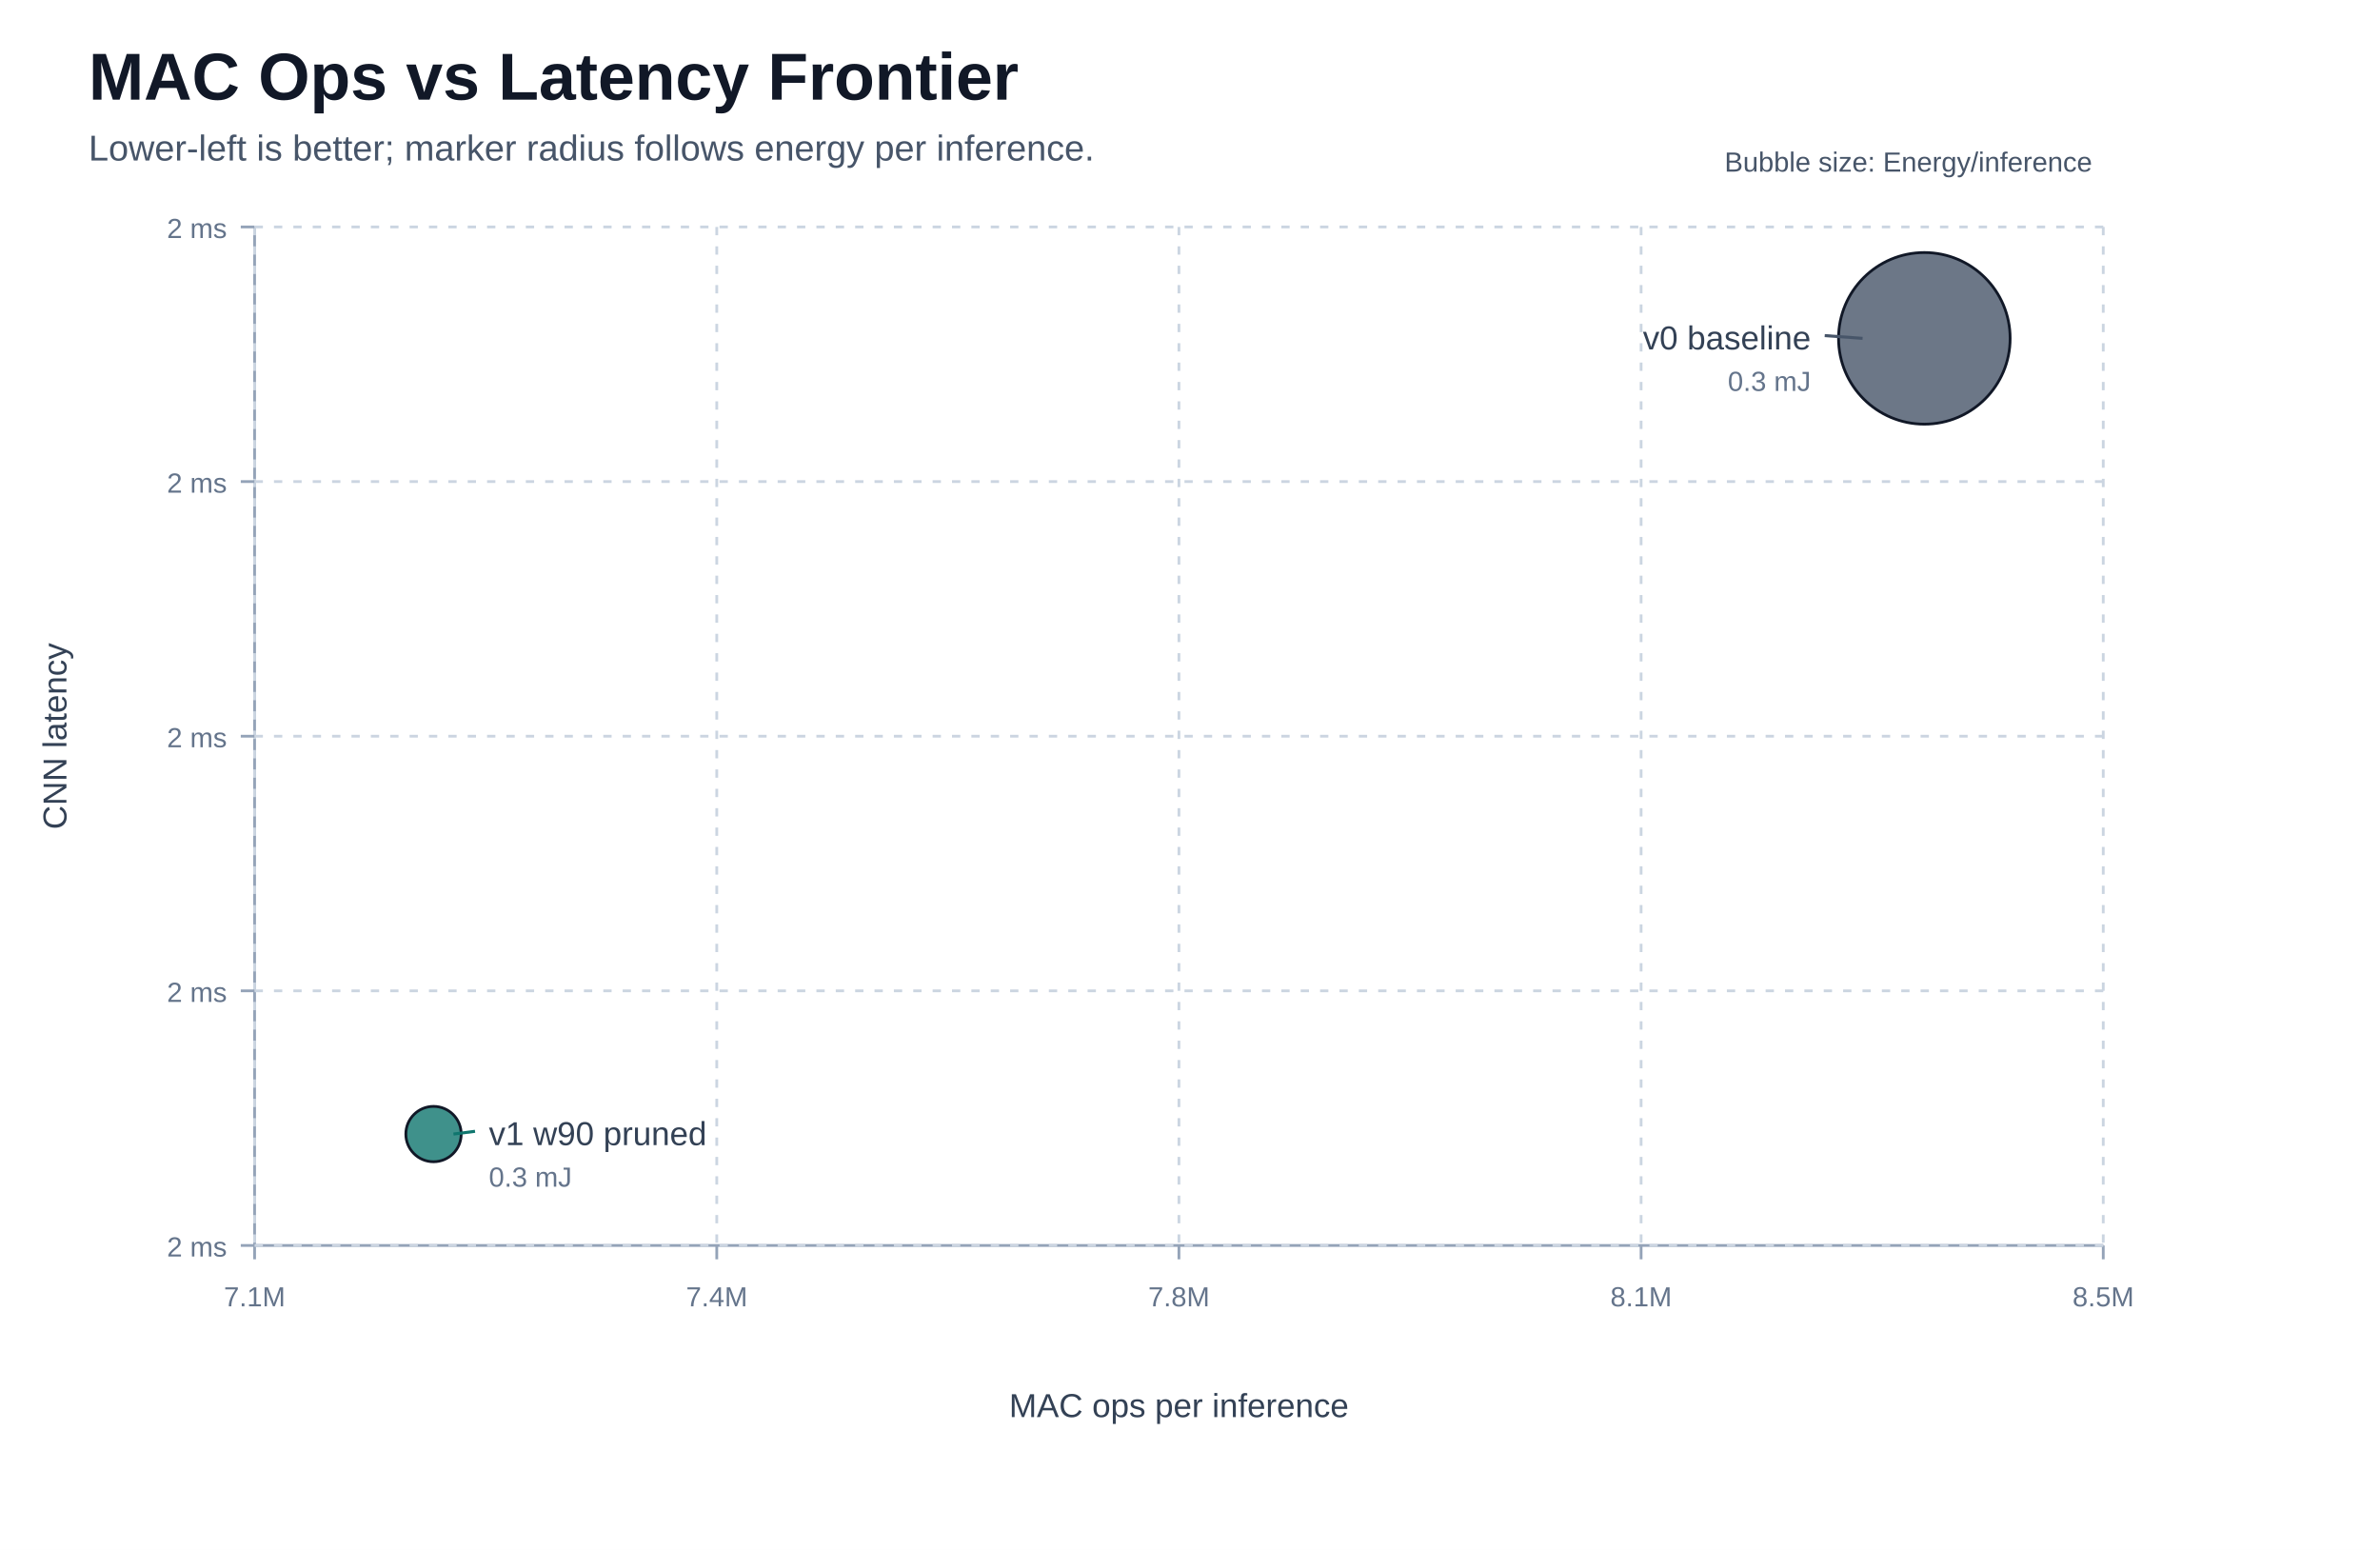
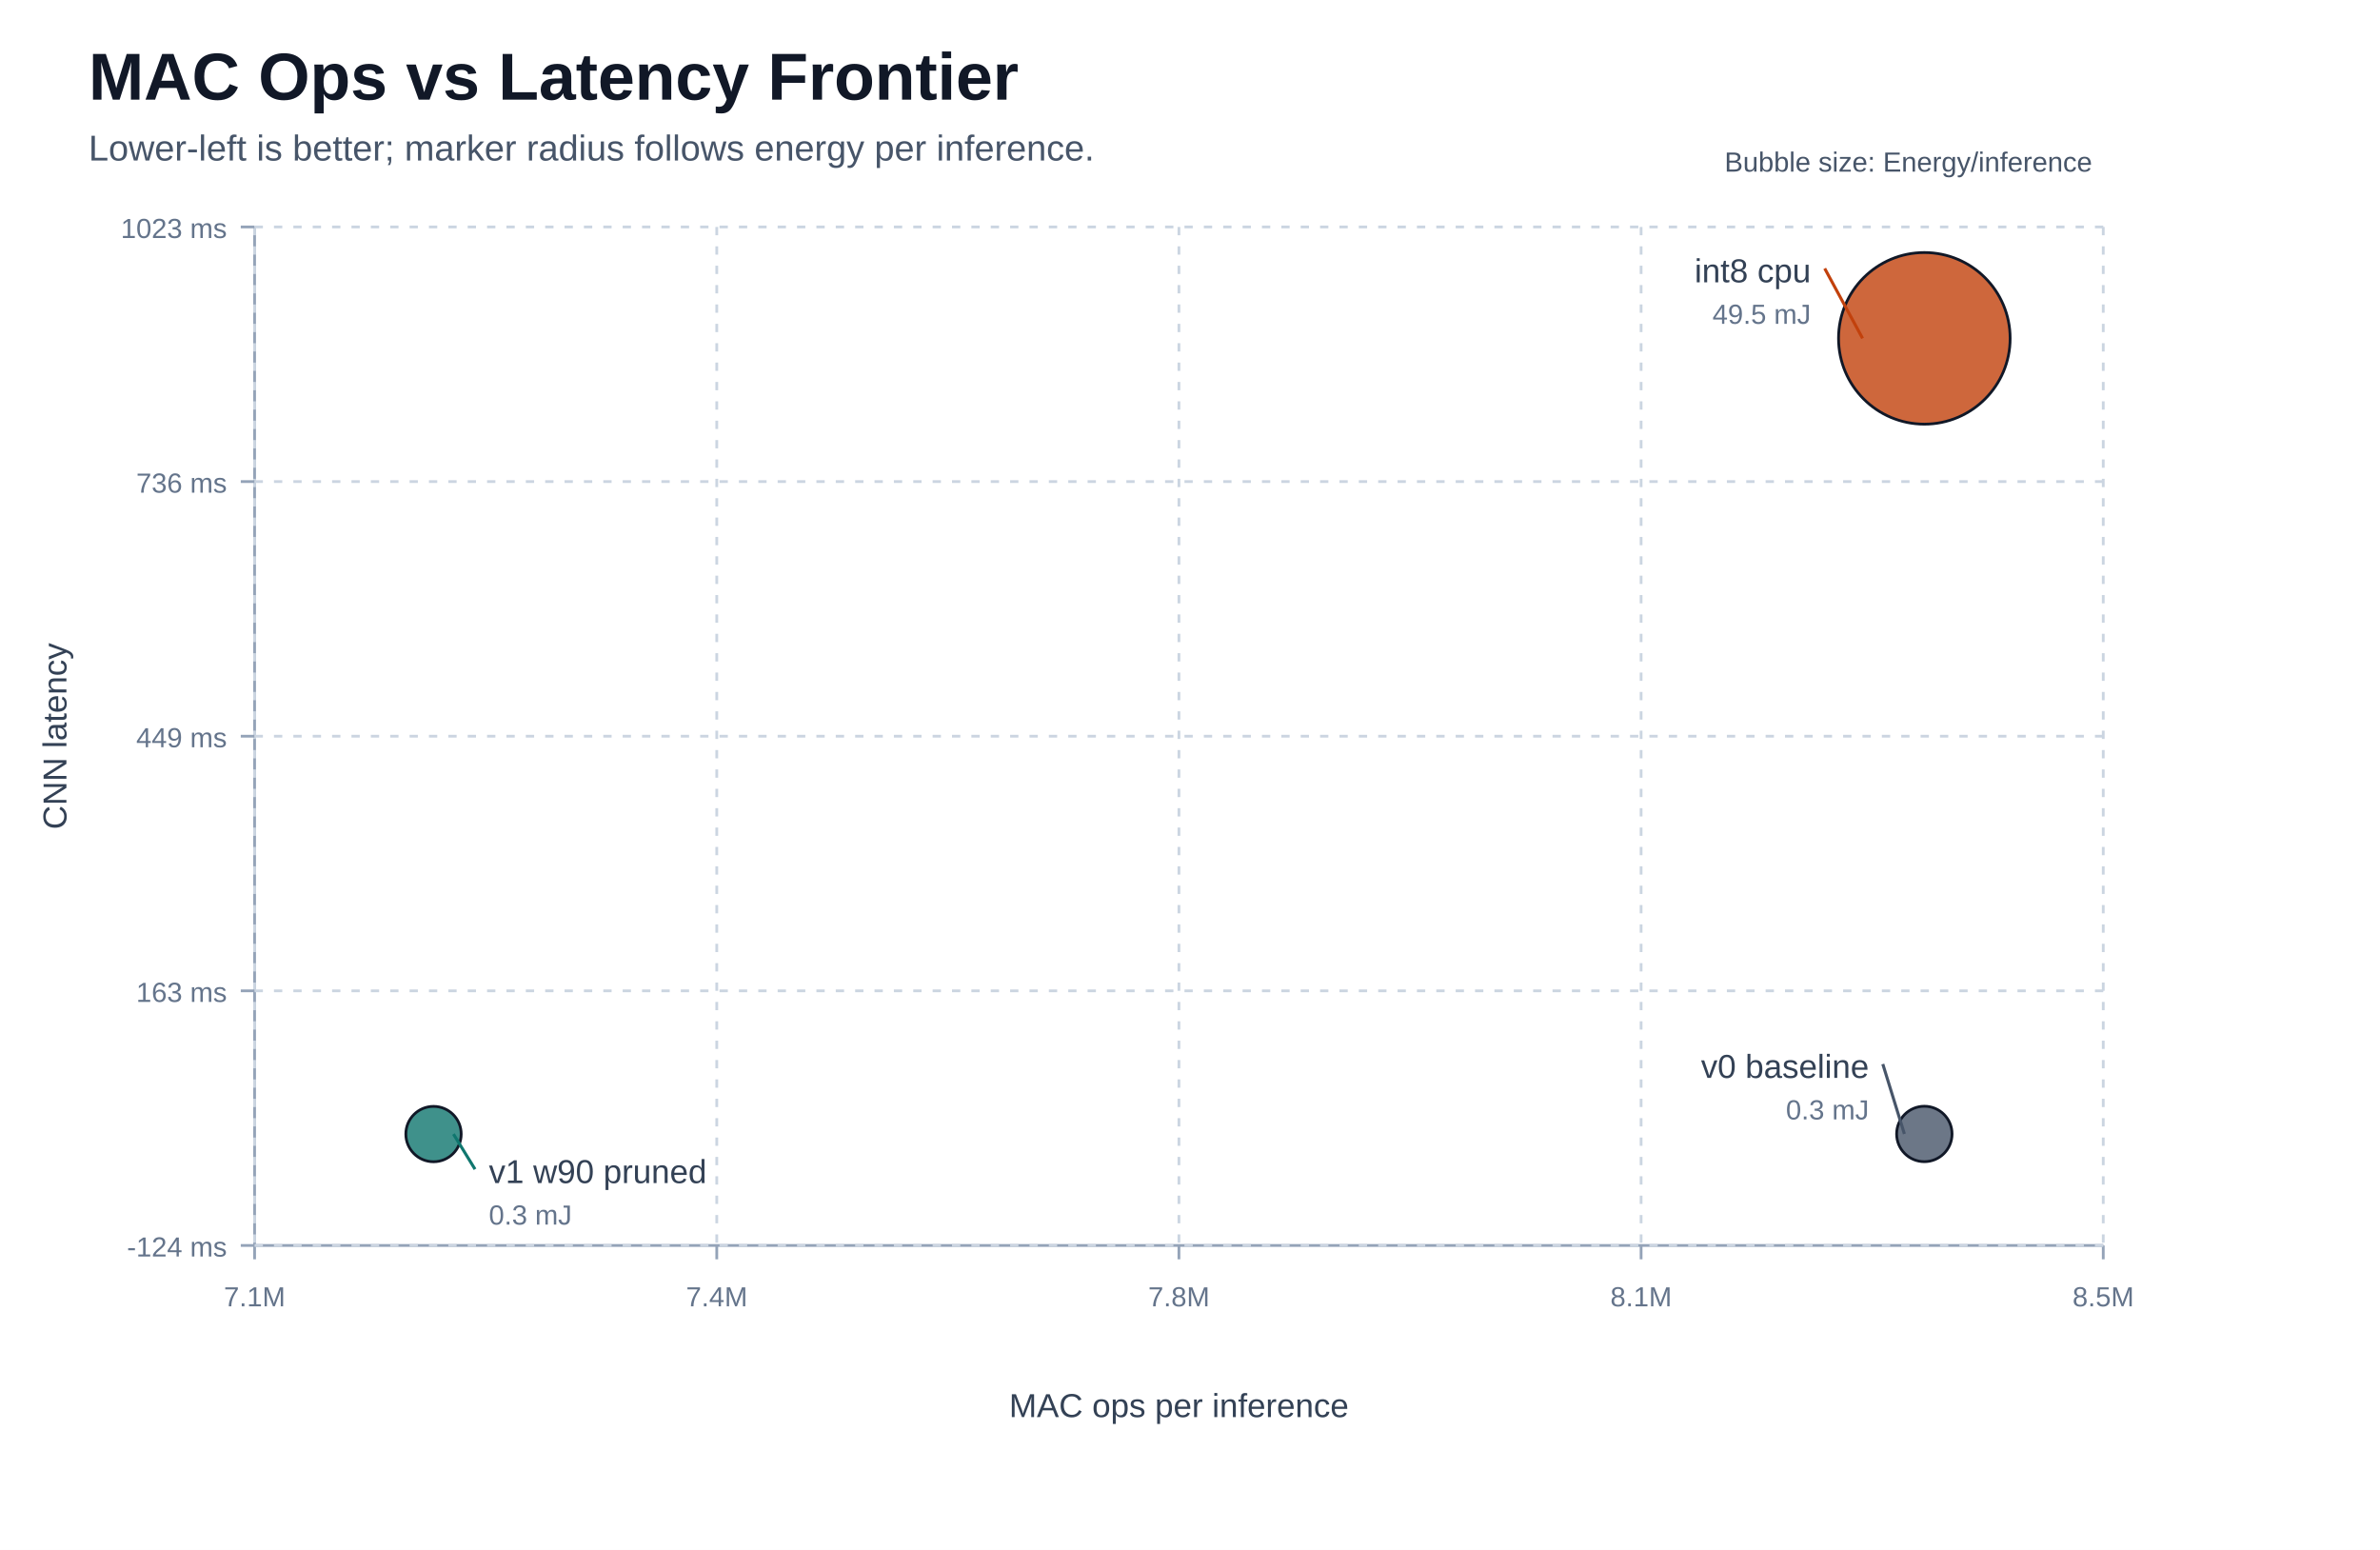
<svg xmlns="http://www.w3.org/2000/svg" width="860" height="560" viewBox="0 0 860 560">
  <style>
text{font-family:Arial,Helvetica,sans-serif;fill:#111827}
.title{font-size:24px;font-weight:700}
.subtitle{font-size:13px;fill:#475569}
.axis{stroke:#94a3b8;stroke-width:1}
.grid{stroke:#cbd5e1;stroke-width:1;stroke-dasharray:3 4}
.label{font-size:12px;fill:#334155}
.small{font-size:10px;fill:#475569}
.tick{font-size:10px;fill:#64748b}
</style>
  <rect x="0" y="0" width="100%" height="100%" fill="#ffffff" />
  <text x="32.00" y="36.00" class="title" text-anchor="start">MAC Ops vs Latency Frontier</text>
  <text x="32.00" y="58.00" class="subtitle" text-anchor="start">Lower-left is better; marker radius follows energy per inference.</text>
  <line x1="92.00" y1="82.00" x2="92.00" y2="450.00" class="axis" />
  <line x1="92.00" y1="450.00" x2="760.00" y2="450.00" class="axis" />
  <line x1="92.00" y1="450.00" x2="92.00" y2="455.00" class="axis" />
  <text x="92.00" y="472.00" class="tick" text-anchor="middle">7.1M</text>
  <line x1="92.00" y1="82.00" x2="92.00" y2="450.00" class="grid" />
  <line x1="259.00" y1="450.00" x2="259.00" y2="455.00" class="axis" />
  <text x="259.00" y="472.00" class="tick" text-anchor="middle">7.4M</text>
  <line x1="259.00" y1="82.00" x2="259.00" y2="450.00" class="grid" />
  <line x1="426.00" y1="450.00" x2="426.00" y2="455.00" class="axis" />
  <text x="426.00" y="472.00" class="tick" text-anchor="middle">7.8M</text>
  <line x1="426.00" y1="82.00" x2="426.00" y2="450.00" class="grid" />
  <line x1="593.00" y1="450.00" x2="593.00" y2="455.00" class="axis" />
  <text x="593.00" y="472.00" class="tick" text-anchor="middle">8.1M</text>
  <line x1="593.00" y1="82.00" x2="593.00" y2="450.00" class="grid" />
  <line x1="760.00" y1="450.00" x2="760.00" y2="455.00" class="axis" />
  <text x="760.00" y="472.00" class="tick" text-anchor="middle">8.5M</text>
  <line x1="760.00" y1="82.00" x2="760.00" y2="450.00" class="grid" />
  <line x1="87.00" y1="450.00" x2="92.00" y2="450.00" class="axis" />
-   <text x="82.00" y="454.00" class="tick" text-anchor="end">2 ms</text>
+   <text x="82.00" y="454.00" class="tick" text-anchor="end">-124 ms</text>
  <line x1="92.00" y1="450.00" x2="760.00" y2="450.00" class="grid" />
  <line x1="87.00" y1="358.00" x2="92.00" y2="358.00" class="axis" />
-   <text x="82.00" y="362.00" class="tick" text-anchor="end">2 ms</text>
+   <text x="82.00" y="362.00" class="tick" text-anchor="end">163 ms</text>
  <line x1="92.00" y1="358.00" x2="760.00" y2="358.00" class="grid" />
  <line x1="87.00" y1="266.00" x2="92.00" y2="266.00" class="axis" />
-   <text x="82.00" y="270.00" class="tick" text-anchor="end">2 ms</text>
+   <text x="82.00" y="270.00" class="tick" text-anchor="end">449 ms</text>
  <line x1="92.00" y1="266.00" x2="760.00" y2="266.00" class="grid" />
  <line x1="87.00" y1="174.00" x2="92.00" y2="174.00" class="axis" />
-   <text x="82.00" y="178.00" class="tick" text-anchor="end">2 ms</text>
+   <text x="82.00" y="178.00" class="tick" text-anchor="end">736 ms</text>
  <line x1="92.00" y1="174.00" x2="760.00" y2="174.00" class="grid" />
  <line x1="87.00" y1="82.00" x2="92.00" y2="82.00" class="axis" />
-   <text x="82.00" y="86.00" class="tick" text-anchor="end">2 ms</text>
+   <text x="82.00" y="86.00" class="tick" text-anchor="end">1023 ms</text>
  <line x1="92.00" y1="82.00" x2="760.00" y2="82.00" class="grid" />
  <text x="426.00" y="512.00" class="label" text-anchor="middle">MAC ops per inference</text>
  <text x="24.00" y="266.00" class="label" text-anchor="middle" transform="rotate(-90 24.00 266.00)">CNN latency</text>
  <text x="756.00" y="62.00" class="small" text-anchor="end">Bubble size: Energy/inference</text>
-   <circle cx="695.35" cy="122.25" r="31.00" fill="#475569" fill-opacity="0.80" stroke="#111827" stroke-width="1" />
+   <circle cx="695.35" cy="409.71" r="10.01" fill="#475569" fill-opacity="0.80" stroke="#111827" stroke-width="1" />
  <circle cx="156.65" cy="409.75" r="10.00" fill="#0f766e" fill-opacity="0.80" stroke="#111827" stroke-width="1" />
-   <line x1="673.03" y1="122.25" x2="659.35" y2="121.25" stroke="#475569" stroke-width="1.1" />
-   <text x="654.35" y="126.25" class="label" text-anchor="end">v0 baseline</text>
-   <text x="654.35" y="141.25" class="tick" text-anchor="end">0.3 mJ</text>
-   <line x1="163.85" y1="409.75" x2="171.65" y2="408.75" stroke="#0f766e" stroke-width="1.1" />
-   <text x="176.65" y="413.75" class="label" text-anchor="start">v1 w90 pruned</text>
-   <text x="176.65" y="428.75" class="tick" text-anchor="start">0.3 mJ</text>
+   <circle cx="695.35" cy="122.25" r="31.00" fill="#c2410c" fill-opacity="0.80" stroke="#111827" stroke-width="1" />
+   <line x1="688.14" y1="409.71" x2="680.34" y2="384.46" stroke="#475569" stroke-width="1.1" />
+   <text x="675.34" y="389.46" class="label" text-anchor="end">v0 baseline</text>
+   <text x="675.34" y="404.46" class="tick" text-anchor="end">0.3 mJ</text>
+   <line x1="163.85" y1="409.75" x2="171.65" y2="422.46" stroke="#0f766e" stroke-width="1.1" />
+   <text x="176.65" y="427.46" class="label" text-anchor="start">v1 w90 pruned</text>
+   <text x="176.65" y="442.46" class="tick" text-anchor="start">0.3 mJ</text>
+   <line x1="673.03" y1="122.25" x2="659.35" y2="97.00" stroke="#c2410c" stroke-width="1.1" />
+   <text x="654.35" y="102.00" class="label" text-anchor="end">int8 cpu</text>
+   <text x="654.35" y="117.00" class="tick" text-anchor="end">49.5 mJ</text>
</svg>
